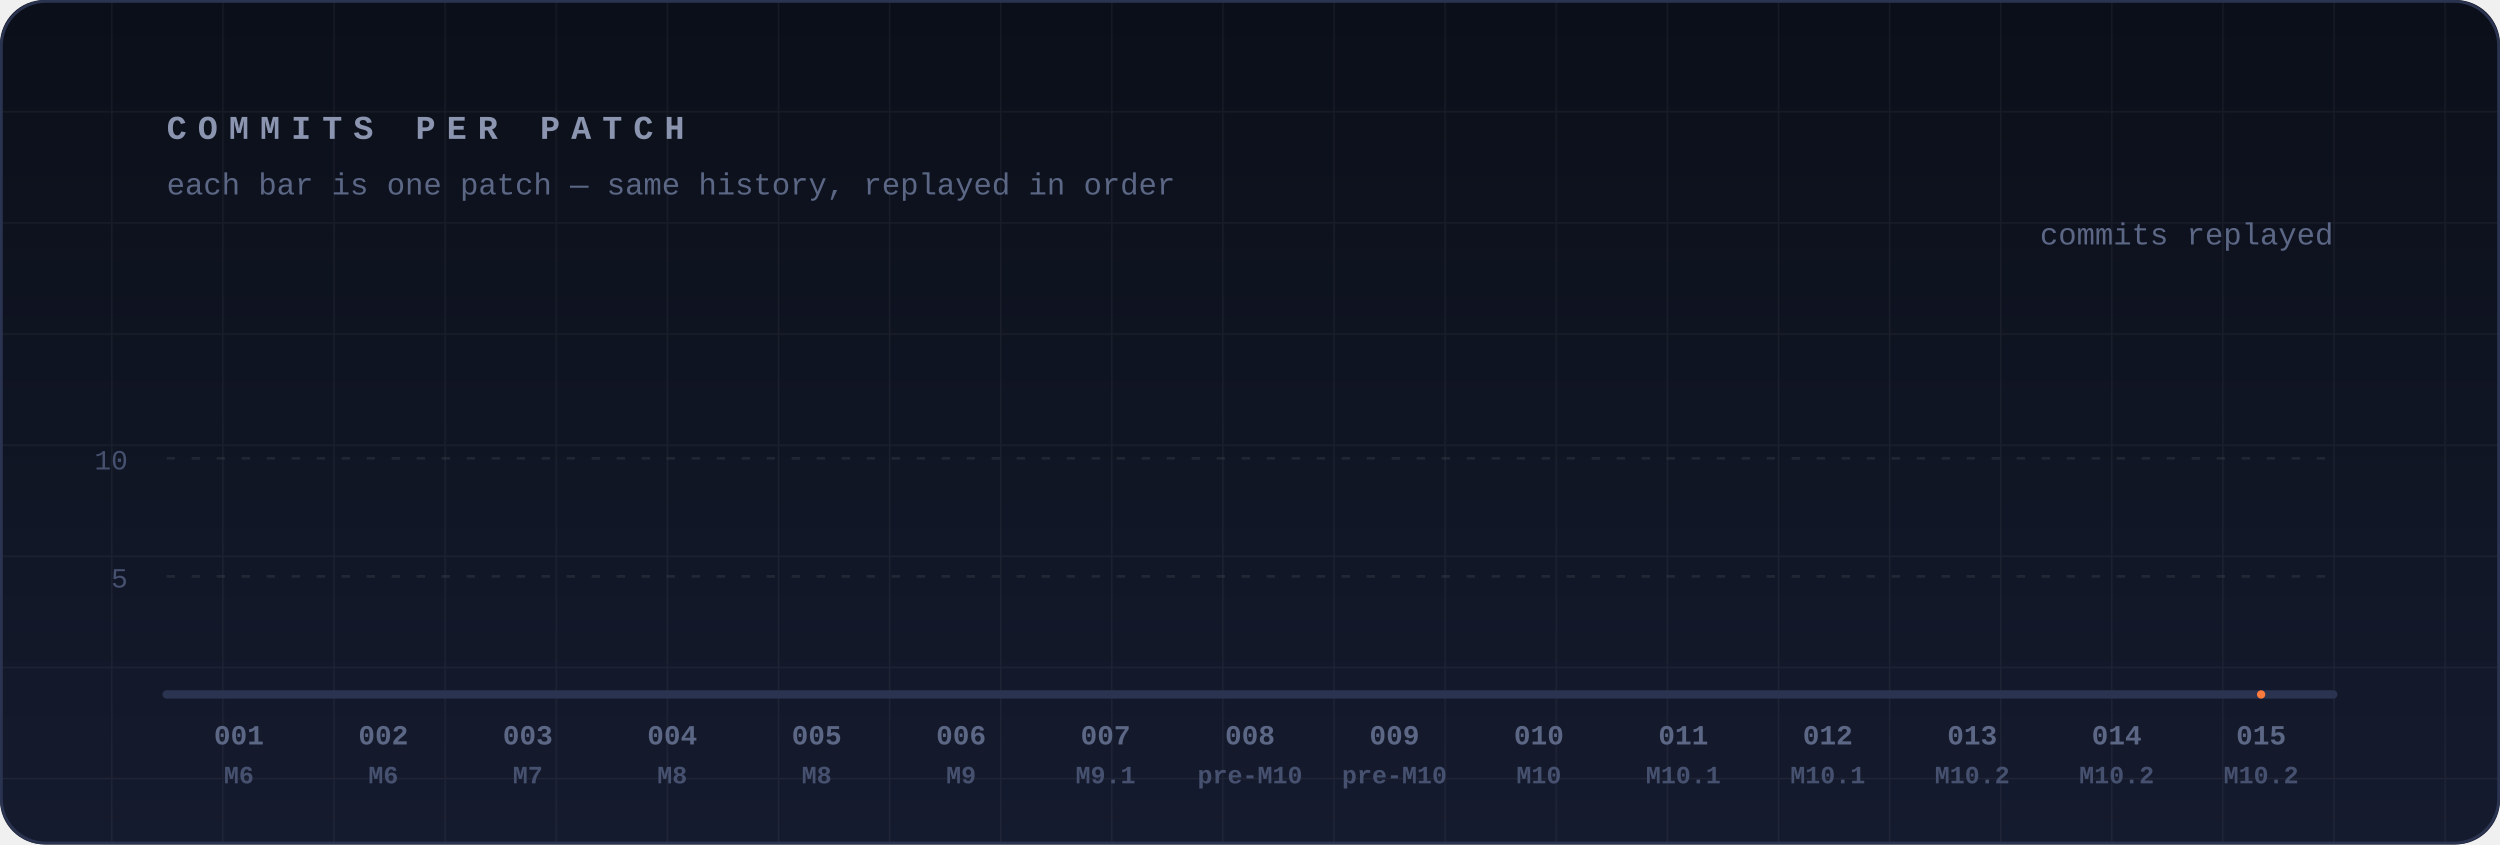
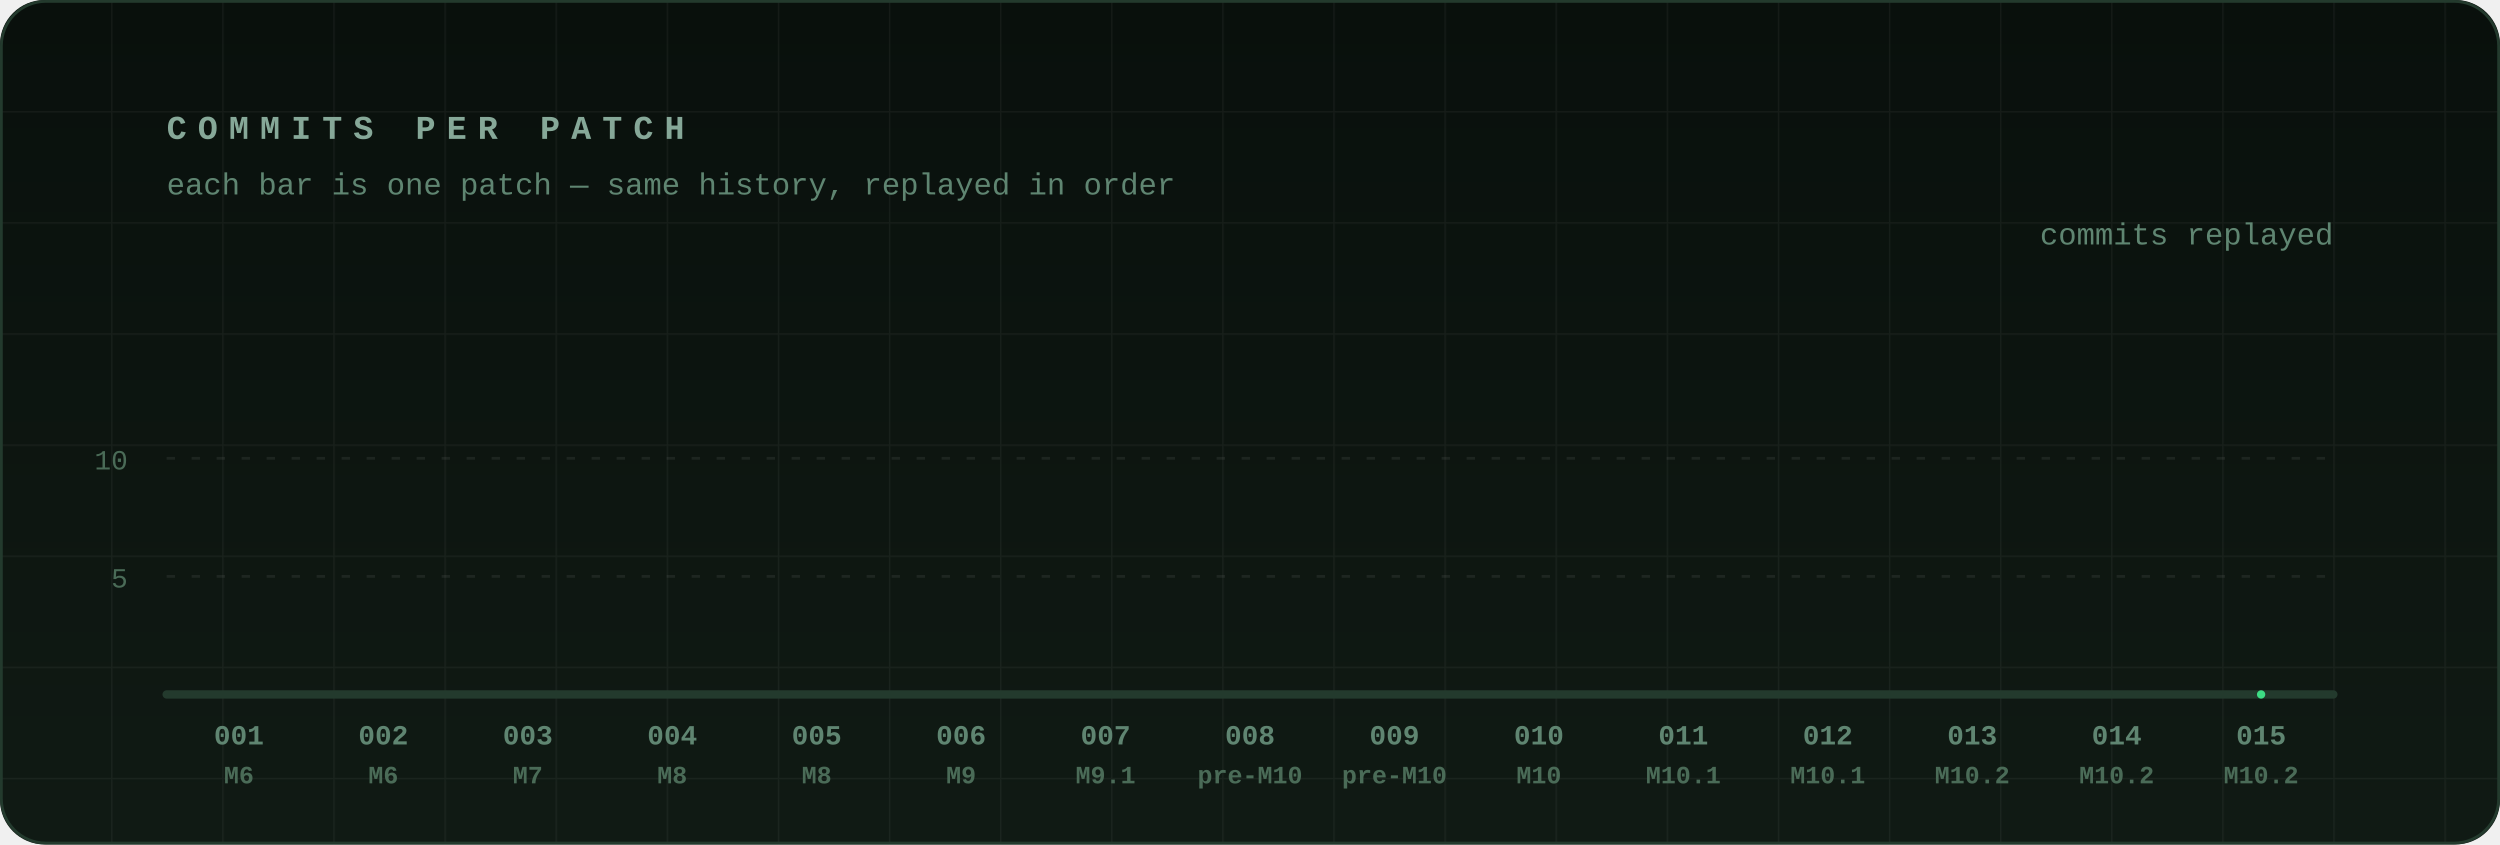
<svg xmlns="http://www.w3.org/2000/svg" viewBox="0 0 900 304" width="900" height="304" role="img">
-   <style>.lab{font:700 12px ui-monospace,SFMono-Regular,Menlo,Consolas,'Liberation Mono','DejaVu Sans Mono',monospace;text-anchor:middle;fill:#ffd9b0;opacity:0}.pid{font:600 10px ui-monospace,SFMono-Regular,Menlo,Consolas,'Liberation Mono','DejaVu Sans Mono',monospace;text-anchor:middle;fill:#5b6785}.mil{font:600 9px ui-monospace,SFMono-Regular,Menlo,Consolas,'Liberation Mono','DejaVu Sans Mono',monospace;text-anchor:middle;fill:#46506f}.bar{transform-box:fill-box;transform-origin:center bottom;transform:scaleY(0)}.tot{opacity:0;font:900 40px Impact,'Arial Black','Helvetica Neue',Arial,sans-serif;text-anchor:end}.grid{animation:drift 7s linear infinite}@keyframes drift{to{transform:translate(40px,40px)}}@keyframes fade{0%{opacity:1}86.667%{opacity:1}91.667%{opacity:0}100%{opacity:0}}.fade{animation:fade 12s linear infinite}@keyframes g0{0%{transform:scaleY(0)}5%{transform:scaleY(0);animation-timing-function:cubic-bezier(.2,.8,.2,1)}9.583%{transform:scaleY(1)}100%{transform:scaleY(1)}}.g0{animation:g0 12s linear infinite}@keyframes v0{0%{opacity:0}9.581%{opacity:0}9.583%{opacity:1}100%{opacity:1}}.v0{animation:v0 12s linear infinite}@keyframes g1{0%{transform:scaleY(0)}7.5%{transform:scaleY(0);animation-timing-function:cubic-bezier(.2,.8,.2,1)}12.083%{transform:scaleY(1)}100%{transform:scaleY(1)}}.g1{animation:g1 12s linear infinite}@keyframes v1{0%{opacity:0}12.081%{opacity:0}12.083%{opacity:1}100%{opacity:1}}.v1{animation:v1 12s linear infinite}@keyframes g2{0%{transform:scaleY(0)}10%{transform:scaleY(0);animation-timing-function:cubic-bezier(.2,.8,.2,1)}14.583%{transform:scaleY(1)}100%{transform:scaleY(1)}}.g2{animation:g2 12s linear infinite}@keyframes v2{0%{opacity:0}14.581%{opacity:0}14.583%{opacity:1}100%{opacity:1}}.v2{animation:v2 12s linear infinite}@keyframes g3{0%{transform:scaleY(0)}12.5%{transform:scaleY(0);animation-timing-function:cubic-bezier(.2,.8,.2,1)}17.083%{transform:scaleY(1)}100%{transform:scaleY(1)}}.g3{animation:g3 12s linear infinite}@keyframes v3{0%{opacity:0}17.081%{opacity:0}17.083%{opacity:1}100%{opacity:1}}.v3{animation:v3 12s linear infinite}@keyframes g4{0%{transform:scaleY(0)}15%{transform:scaleY(0);animation-timing-function:cubic-bezier(.2,.8,.2,1)}19.583%{transform:scaleY(1)}100%{transform:scaleY(1)}}.g4{animation:g4 12s linear infinite}@keyframes v4{0%{opacity:0}19.581%{opacity:0}19.583%{opacity:1}100%{opacity:1}}.v4{animation:v4 12s linear infinite}@keyframes g5{0%{transform:scaleY(0)}17.5%{transform:scaleY(0);animation-timing-function:cubic-bezier(.2,.8,.2,1)}22.083%{transform:scaleY(1)}100%{transform:scaleY(1)}}.g5{animation:g5 12s linear infinite}@keyframes v5{0%{opacity:0}22.081%{opacity:0}22.083%{opacity:1}100%{opacity:1}}.v5{animation:v5 12s linear infinite}@keyframes g6{0%{transform:scaleY(0)}20%{transform:scaleY(0);animation-timing-function:cubic-bezier(.2,.8,.2,1)}24.583%{transform:scaleY(1)}100%{transform:scaleY(1)}}.g6{animation:g6 12s linear infinite}@keyframes v6{0%{opacity:0}24.581%{opacity:0}24.583%{opacity:1}100%{opacity:1}}.v6{animation:v6 12s linear infinite}@keyframes g7{0%{transform:scaleY(0)}22.5%{transform:scaleY(0);animation-timing-function:cubic-bezier(.2,.8,.2,1)}27.083%{transform:scaleY(1)}100%{transform:scaleY(1)}}.g7{animation:g7 12s linear infinite}@keyframes v7{0%{opacity:0}27.081%{opacity:0}27.083%{opacity:1}100%{opacity:1}}.v7{animation:v7 12s linear infinite}@keyframes g8{0%{transform:scaleY(0)}25%{transform:scaleY(0);animation-timing-function:cubic-bezier(.2,.8,.2,1)}29.583%{transform:scaleY(1)}100%{transform:scaleY(1)}}.g8{animation:g8 12s linear infinite}@keyframes v8{0%{opacity:0}29.581%{opacity:0}29.583%{opacity:1}100%{opacity:1}}.v8{animation:v8 12s linear infinite}@keyframes g9{0%{transform:scaleY(0)}27.5%{transform:scaleY(0);animation-timing-function:cubic-bezier(.2,.8,.2,1)}32.083%{transform:scaleY(1)}100%{transform:scaleY(1)}}.g9{animation:g9 12s linear infinite}@keyframes v9{0%{opacity:0}32.081%{opacity:0}32.083%{opacity:1}100%{opacity:1}}.v9{animation:v9 12s linear infinite}@keyframes g10{0%{transform:scaleY(0)}30%{transform:scaleY(0);animation-timing-function:cubic-bezier(.2,.8,.2,1)}34.583%{transform:scaleY(1)}100%{transform:scaleY(1)}}.g10{animation:g10 12s linear infinite}@keyframes v10{0%{opacity:0}34.581%{opacity:0}34.583%{opacity:1}100%{opacity:1}}.v10{animation:v10 12s linear infinite}@keyframes g11{0%{transform:scaleY(0)}32.5%{transform:scaleY(0);animation-timing-function:cubic-bezier(.2,.8,.2,1)}37.083%{transform:scaleY(1)}100%{transform:scaleY(1)}}.g11{animation:g11 12s linear infinite}@keyframes v11{0%{opacity:0}37.081%{opacity:0}37.083%{opacity:1}100%{opacity:1}}.v11{animation:v11 12s linear infinite}@keyframes g12{0%{transform:scaleY(0)}35%{transform:scaleY(0);animation-timing-function:cubic-bezier(.2,.8,.2,1)}39.583%{transform:scaleY(1)}100%{transform:scaleY(1)}}.g12{animation:g12 12s linear infinite}@keyframes v12{0%{opacity:0}39.581%{opacity:0}39.583%{opacity:1}100%{opacity:1}}.v12{animation:v12 12s linear infinite}@keyframes g13{0%{transform:scaleY(0)}37.5%{transform:scaleY(0);animation-timing-function:cubic-bezier(.2,.8,.2,1)}42.083%{transform:scaleY(1)}100%{transform:scaleY(1)}}.g13{animation:g13 12s linear infinite}@keyframes v13{0%{opacity:0}42.081%{opacity:0}42.083%{opacity:1}100%{opacity:1}}.v13{animation:v13 12s linear infinite}@keyframes g14{0%{transform:scaleY(0)}40%{transform:scaleY(0);animation-timing-function:cubic-bezier(.2,.8,.2,1)}44.583%{transform:scaleY(1)}100%{transform:scaleY(1)}}.g14{animation:g14 12s linear infinite}@keyframes v14{0%{opacity:0}44.581%{opacity:0}44.583%{opacity:1}100%{opacity:1}}.v14{animation:v14 12s linear infinite}@keyframes t0{0%{opacity:1}9.581%{opacity:1}9.583%{opacity:0}100%{opacity:0}}.t0{animation:t0 12s linear infinite}@keyframes t1{0%{opacity:0}9.581%{opacity:0}9.583%{opacity:1}12.081%{opacity:1}12.083%{opacity:0}100%{opacity:0}}.t1{animation:t1 12s linear infinite}@keyframes t2{0%{opacity:0}12.081%{opacity:0}12.083%{opacity:1}14.581%{opacity:1}14.583%{opacity:0}100%{opacity:0}}.t2{animation:t2 12s linear infinite}@keyframes t3{0%{opacity:0}14.581%{opacity:0}14.583%{opacity:1}17.081%{opacity:1}17.083%{opacity:0}100%{opacity:0}}.t3{animation:t3 12s linear infinite}@keyframes t4{0%{opacity:0}17.081%{opacity:0}17.083%{opacity:1}19.581%{opacity:1}19.583%{opacity:0}100%{opacity:0}}.t4{animation:t4 12s linear infinite}@keyframes t5{0%{opacity:0}19.581%{opacity:0}19.583%{opacity:1}22.081%{opacity:1}22.083%{opacity:0}100%{opacity:0}}.t5{animation:t5 12s linear infinite}@keyframes t6{0%{opacity:0}22.081%{opacity:0}22.083%{opacity:1}24.581%{opacity:1}24.583%{opacity:0}100%{opacity:0}}.t6{animation:t6 12s linear infinite}@keyframes t7{0%{opacity:0}24.581%{opacity:0}24.583%{opacity:1}27.081%{opacity:1}27.083%{opacity:0}100%{opacity:0}}.t7{animation:t7 12s linear infinite}@keyframes t8{0%{opacity:0}27.081%{opacity:0}27.083%{opacity:1}29.581%{opacity:1}29.583%{opacity:0}100%{opacity:0}}.t8{animation:t8 12s linear infinite}@keyframes t9{0%{opacity:0}29.581%{opacity:0}29.583%{opacity:1}32.081%{opacity:1}32.083%{opacity:0}100%{opacity:0}}.t9{animation:t9 12s linear infinite}@keyframes t10{0%{opacity:0}32.081%{opacity:0}32.083%{opacity:1}34.581%{opacity:1}34.583%{opacity:0}100%{opacity:0}}.t10{animation:t10 12s linear infinite}@keyframes t11{0%{opacity:0}34.581%{opacity:0}34.583%{opacity:1}37.081%{opacity:1}37.083%{opacity:0}100%{opacity:0}}.t11{animation:t11 12s linear infinite}@keyframes t12{0%{opacity:0}37.081%{opacity:0}37.083%{opacity:1}39.581%{opacity:1}39.583%{opacity:0}100%{opacity:0}}.t12{animation:t12 12s linear infinite}@keyframes t13{0%{opacity:0}39.581%{opacity:0}39.583%{opacity:1}42.081%{opacity:1}42.083%{opacity:0}100%{opacity:0}}.t13{animation:t13 12s linear infinite}@keyframes t14{0%{opacity:0}42.081%{opacity:0}42.083%{opacity:1}44.581%{opacity:1}44.583%{opacity:0}100%{opacity:0}}.t14{animation:t14 12s linear infinite}@keyframes t15{0%{opacity:0}44.581%{opacity:0}44.583%{opacity:1}100%{opacity:1}}.t15{animation:t15 12s linear infinite}@keyframes prog{0%{stroke-dashoffset:728}5%{stroke-dashoffset:728}40%{stroke-dashoffset:0}100%{stroke-dashoffset:0}}.prog{stroke-dasharray:728 728;stroke-dashoffset:728;animation:prog 12s linear infinite}@keyframes pk{0%{transform:translateX(0);opacity:0}4.998%{transform:translateX(0);opacity:0}5%{transform:translateX(0);opacity:1}40%{transform:translateX(728px);opacity:1}43.333%{transform:translateX(728px);opacity:0}100%{transform:translateX(728px);opacity:0}}.pk{opacity:0;animation:pk 12s linear infinite}@media (prefers-reduced-motion:reduce){*{animation:none!important}.bar{transform:none}.lab{opacity:1}.tot{opacity:0}.totL{opacity:1}.pk{display:none}.prog{stroke-dashoffset:0}.fade{opacity:1}}</style>
+   <style>.lab{font:700 12px ui-monospace,SFMono-Regular,Menlo,Consolas,'Liberation Mono','DejaVu Sans Mono',monospace;text-anchor:middle;fill:#bbf7d0;opacity:0}.pid{font:600 10px ui-monospace,SFMono-Regular,Menlo,Consolas,'Liberation Mono','DejaVu Sans Mono',monospace;text-anchor:middle;fill:#5f8571}.mil{font:600 9px ui-monospace,SFMono-Regular,Menlo,Consolas,'Liberation Mono','DejaVu Sans Mono',monospace;text-anchor:middle;fill:#4a6b57}.bar{transform-box:fill-box;transform-origin:center bottom;transform:scaleY(0)}.tot{opacity:0;font:900 40px Impact,'Arial Black','Helvetica Neue',Arial,sans-serif;text-anchor:end}.grid{animation:drift 7s linear infinite}@keyframes drift{to{transform:translate(40px,40px)}}@keyframes fade{0%{opacity:1}86.667%{opacity:1}91.667%{opacity:0}100%{opacity:0}}.fade{animation:fade 12s linear infinite}@keyframes g0{0%{transform:scaleY(0)}5%{transform:scaleY(0);animation-timing-function:cubic-bezier(.2,.8,.2,1)}9.583%{transform:scaleY(1)}100%{transform:scaleY(1)}}.g0{animation:g0 12s linear infinite}@keyframes v0{0%{opacity:0}9.581%{opacity:0}9.583%{opacity:1}100%{opacity:1}}.v0{animation:v0 12s linear infinite}@keyframes g1{0%{transform:scaleY(0)}7.5%{transform:scaleY(0);animation-timing-function:cubic-bezier(.2,.8,.2,1)}12.083%{transform:scaleY(1)}100%{transform:scaleY(1)}}.g1{animation:g1 12s linear infinite}@keyframes v1{0%{opacity:0}12.081%{opacity:0}12.083%{opacity:1}100%{opacity:1}}.v1{animation:v1 12s linear infinite}@keyframes g2{0%{transform:scaleY(0)}10%{transform:scaleY(0);animation-timing-function:cubic-bezier(.2,.8,.2,1)}14.583%{transform:scaleY(1)}100%{transform:scaleY(1)}}.g2{animation:g2 12s linear infinite}@keyframes v2{0%{opacity:0}14.581%{opacity:0}14.583%{opacity:1}100%{opacity:1}}.v2{animation:v2 12s linear infinite}@keyframes g3{0%{transform:scaleY(0)}12.5%{transform:scaleY(0);animation-timing-function:cubic-bezier(.2,.8,.2,1)}17.083%{transform:scaleY(1)}100%{transform:scaleY(1)}}.g3{animation:g3 12s linear infinite}@keyframes v3{0%{opacity:0}17.081%{opacity:0}17.083%{opacity:1}100%{opacity:1}}.v3{animation:v3 12s linear infinite}@keyframes g4{0%{transform:scaleY(0)}15%{transform:scaleY(0);animation-timing-function:cubic-bezier(.2,.8,.2,1)}19.583%{transform:scaleY(1)}100%{transform:scaleY(1)}}.g4{animation:g4 12s linear infinite}@keyframes v4{0%{opacity:0}19.581%{opacity:0}19.583%{opacity:1}100%{opacity:1}}.v4{animation:v4 12s linear infinite}@keyframes g5{0%{transform:scaleY(0)}17.5%{transform:scaleY(0);animation-timing-function:cubic-bezier(.2,.8,.2,1)}22.083%{transform:scaleY(1)}100%{transform:scaleY(1)}}.g5{animation:g5 12s linear infinite}@keyframes v5{0%{opacity:0}22.081%{opacity:0}22.083%{opacity:1}100%{opacity:1}}.v5{animation:v5 12s linear infinite}@keyframes g6{0%{transform:scaleY(0)}20%{transform:scaleY(0);animation-timing-function:cubic-bezier(.2,.8,.2,1)}24.583%{transform:scaleY(1)}100%{transform:scaleY(1)}}.g6{animation:g6 12s linear infinite}@keyframes v6{0%{opacity:0}24.581%{opacity:0}24.583%{opacity:1}100%{opacity:1}}.v6{animation:v6 12s linear infinite}@keyframes g7{0%{transform:scaleY(0)}22.5%{transform:scaleY(0);animation-timing-function:cubic-bezier(.2,.8,.2,1)}27.083%{transform:scaleY(1)}100%{transform:scaleY(1)}}.g7{animation:g7 12s linear infinite}@keyframes v7{0%{opacity:0}27.081%{opacity:0}27.083%{opacity:1}100%{opacity:1}}.v7{animation:v7 12s linear infinite}@keyframes g8{0%{transform:scaleY(0)}25%{transform:scaleY(0);animation-timing-function:cubic-bezier(.2,.8,.2,1)}29.583%{transform:scaleY(1)}100%{transform:scaleY(1)}}.g8{animation:g8 12s linear infinite}@keyframes v8{0%{opacity:0}29.581%{opacity:0}29.583%{opacity:1}100%{opacity:1}}.v8{animation:v8 12s linear infinite}@keyframes g9{0%{transform:scaleY(0)}27.5%{transform:scaleY(0);animation-timing-function:cubic-bezier(.2,.8,.2,1)}32.083%{transform:scaleY(1)}100%{transform:scaleY(1)}}.g9{animation:g9 12s linear infinite}@keyframes v9{0%{opacity:0}32.081%{opacity:0}32.083%{opacity:1}100%{opacity:1}}.v9{animation:v9 12s linear infinite}@keyframes g10{0%{transform:scaleY(0)}30%{transform:scaleY(0);animation-timing-function:cubic-bezier(.2,.8,.2,1)}34.583%{transform:scaleY(1)}100%{transform:scaleY(1)}}.g10{animation:g10 12s linear infinite}@keyframes v10{0%{opacity:0}34.581%{opacity:0}34.583%{opacity:1}100%{opacity:1}}.v10{animation:v10 12s linear infinite}@keyframes g11{0%{transform:scaleY(0)}32.5%{transform:scaleY(0);animation-timing-function:cubic-bezier(.2,.8,.2,1)}37.083%{transform:scaleY(1)}100%{transform:scaleY(1)}}.g11{animation:g11 12s linear infinite}@keyframes v11{0%{opacity:0}37.081%{opacity:0}37.083%{opacity:1}100%{opacity:1}}.v11{animation:v11 12s linear infinite}@keyframes g12{0%{transform:scaleY(0)}35%{transform:scaleY(0);animation-timing-function:cubic-bezier(.2,.8,.2,1)}39.583%{transform:scaleY(1)}100%{transform:scaleY(1)}}.g12{animation:g12 12s linear infinite}@keyframes v12{0%{opacity:0}39.581%{opacity:0}39.583%{opacity:1}100%{opacity:1}}.v12{animation:v12 12s linear infinite}@keyframes g13{0%{transform:scaleY(0)}37.5%{transform:scaleY(0);animation-timing-function:cubic-bezier(.2,.8,.2,1)}42.083%{transform:scaleY(1)}100%{transform:scaleY(1)}}.g13{animation:g13 12s linear infinite}@keyframes v13{0%{opacity:0}42.081%{opacity:0}42.083%{opacity:1}100%{opacity:1}}.v13{animation:v13 12s linear infinite}@keyframes g14{0%{transform:scaleY(0)}40%{transform:scaleY(0);animation-timing-function:cubic-bezier(.2,.8,.2,1)}44.583%{transform:scaleY(1)}100%{transform:scaleY(1)}}.g14{animation:g14 12s linear infinite}@keyframes v14{0%{opacity:0}44.581%{opacity:0}44.583%{opacity:1}100%{opacity:1}}.v14{animation:v14 12s linear infinite}@keyframes t0{0%{opacity:1}9.581%{opacity:1}9.583%{opacity:0}100%{opacity:0}}.t0{animation:t0 12s linear infinite}@keyframes t1{0%{opacity:0}9.581%{opacity:0}9.583%{opacity:1}12.081%{opacity:1}12.083%{opacity:0}100%{opacity:0}}.t1{animation:t1 12s linear infinite}@keyframes t2{0%{opacity:0}12.081%{opacity:0}12.083%{opacity:1}14.581%{opacity:1}14.583%{opacity:0}100%{opacity:0}}.t2{animation:t2 12s linear infinite}@keyframes t3{0%{opacity:0}14.581%{opacity:0}14.583%{opacity:1}17.081%{opacity:1}17.083%{opacity:0}100%{opacity:0}}.t3{animation:t3 12s linear infinite}@keyframes t4{0%{opacity:0}17.081%{opacity:0}17.083%{opacity:1}19.581%{opacity:1}19.583%{opacity:0}100%{opacity:0}}.t4{animation:t4 12s linear infinite}@keyframes t5{0%{opacity:0}19.581%{opacity:0}19.583%{opacity:1}22.081%{opacity:1}22.083%{opacity:0}100%{opacity:0}}.t5{animation:t5 12s linear infinite}@keyframes t6{0%{opacity:0}22.081%{opacity:0}22.083%{opacity:1}24.581%{opacity:1}24.583%{opacity:0}100%{opacity:0}}.t6{animation:t6 12s linear infinite}@keyframes t7{0%{opacity:0}24.581%{opacity:0}24.583%{opacity:1}27.081%{opacity:1}27.083%{opacity:0}100%{opacity:0}}.t7{animation:t7 12s linear infinite}@keyframes t8{0%{opacity:0}27.081%{opacity:0}27.083%{opacity:1}29.581%{opacity:1}29.583%{opacity:0}100%{opacity:0}}.t8{animation:t8 12s linear infinite}@keyframes t9{0%{opacity:0}29.581%{opacity:0}29.583%{opacity:1}32.081%{opacity:1}32.083%{opacity:0}100%{opacity:0}}.t9{animation:t9 12s linear infinite}@keyframes t10{0%{opacity:0}32.081%{opacity:0}32.083%{opacity:1}34.581%{opacity:1}34.583%{opacity:0}100%{opacity:0}}.t10{animation:t10 12s linear infinite}@keyframes t11{0%{opacity:0}34.581%{opacity:0}34.583%{opacity:1}37.081%{opacity:1}37.083%{opacity:0}100%{opacity:0}}.t11{animation:t11 12s linear infinite}@keyframes t12{0%{opacity:0}37.081%{opacity:0}37.083%{opacity:1}39.581%{opacity:1}39.583%{opacity:0}100%{opacity:0}}.t12{animation:t12 12s linear infinite}@keyframes t13{0%{opacity:0}39.581%{opacity:0}39.583%{opacity:1}42.081%{opacity:1}42.083%{opacity:0}100%{opacity:0}}.t13{animation:t13 12s linear infinite}@keyframes t14{0%{opacity:0}42.081%{opacity:0}42.083%{opacity:1}44.581%{opacity:1}44.583%{opacity:0}100%{opacity:0}}.t14{animation:t14 12s linear infinite}@keyframes t15{0%{opacity:0}44.581%{opacity:0}44.583%{opacity:1}100%{opacity:1}}.t15{animation:t15 12s linear infinite}@keyframes prog{0%{stroke-dashoffset:728}5%{stroke-dashoffset:728}40%{stroke-dashoffset:0}100%{stroke-dashoffset:0}}.prog{stroke-dasharray:728 728;stroke-dashoffset:728;animation:prog 12s linear infinite}@keyframes pk{0%{transform:translateX(0);opacity:0}4.998%{transform:translateX(0);opacity:0}5%{transform:translateX(0);opacity:1}40%{transform:translateX(728px);opacity:1}43.333%{transform:translateX(728px);opacity:0}100%{transform:translateX(728px);opacity:0}}.pk{opacity:0;animation:pk 12s linear infinite}@media (prefers-reduced-motion:reduce){*{animation:none!important}.bar{transform:none}.lab{opacity:1}.tot{opacity:0}.totL{opacity:1}.pk{display:none}.prog{stroke-dashoffset:0}.fade{opacity:1}}</style>
  <defs>
    <linearGradient id="bg" x1="0" y1="0" x2="0" y2="1">
-       <stop offset="0" stop-color="#0b0f19" />
-       <stop offset="1" stop-color="#151b2e" />
+       <stop offset="0" stop-color="#09100c" />
+       <stop offset="1" stop-color="#101a14" />
    </linearGradient>
    <linearGradient id="fire" x1="0" y1="0" x2="1" y2="0">
-       <stop offset="0" stop-color="#ffb347" />
-       <stop offset=".5" stop-color="#ff5a36" />
-       <stop offset="1" stop-color="#ff2e63" />
+       <stop offset="0" stop-color="#d9f99d" />
+       <stop offset=".5" stop-color="#34d399" />
+       <stop offset="1" stop-color="#22d3ee" />
    </linearGradient>
    <pattern id="gp" width="40" height="40" patternUnits="userSpaceOnUse">
      <path d="M40 0H0V40" fill="none" stroke="#ffffff" stroke-opacity=".05" />
    </pattern>
    <clipPath id="clip">
      <rect width="900" height="304" rx="16" />
    </clipPath>
    <filter id="blur" x="-50%" y="-20%" width="200%" height="140%">
      <feGaussianBlur stdDeviation="7" />
    </filter>
    <filter id="blur2" x="-300%" y="-300%" width="700%" height="700%">
      <feGaussianBlur stdDeviation="4" />
    </filter>
  </defs>
  <g clip-path="url(#clip)">
    <rect width="900" height="304" fill="url(#bg)" />
    <g class="grid">
      <rect x="-40" y="-40" width="980" height="384" fill="url(#gp)" />
    </g>
  </g>
-   <rect x=".5" y=".5" width="899" height="303" rx="16" fill="none" stroke="#2a3350" />
-   <text x="60" y="50" font-family="ui-monospace,SFMono-Regular,Menlo,Consolas,'Liberation Mono','DejaVu Sans Mono',monospace" font-size="12" font-weight="700" letter-spacing="4" fill="#8b95b0">COMMITS PER PATCH</text>
-   <text x="60" y="70" font-family="ui-monospace,SFMono-Regular,Menlo,Consolas,'Liberation Mono','DejaVu Sans Mono',monospace" font-size="11" fill="#5b6785">each bar is one patch — same history, replayed in order</text>
-   <text x="840" y="88" text-anchor="end" font-family="ui-monospace,SFMono-Regular,Menlo,Consolas,'Liberation Mono','DejaVu Sans Mono',monospace" font-size="11" fill="#5b6785">commits replayed</text>
+   <rect x=".5" y=".5" width="899" height="303" rx="16" fill="none" stroke="#233a2d" />
+   <text x="60" y="50" font-family="ui-monospace,SFMono-Regular,Menlo,Consolas,'Liberation Mono','DejaVu Sans Mono',monospace" font-size="12" font-weight="700" letter-spacing="4" fill="#86a898">COMMITS PER PATCH</text>
+   <text x="60" y="70" font-family="ui-monospace,SFMono-Regular,Menlo,Consolas,'Liberation Mono','DejaVu Sans Mono',monospace" font-size="11" fill="#5f8571">each bar is one patch — same history, replayed in order</text>
+   <text x="840" y="88" text-anchor="end" font-family="ui-monospace,SFMono-Regular,Menlo,Consolas,'Liberation Mono','DejaVu Sans Mono',monospace" font-size="11" fill="#5f8571">commits replayed</text>
  <line x1="60" y1="207.5" x2="840" y2="207.5" stroke="#ffffff" stroke-opacity=".07" stroke-dasharray="3 6" />
-   <text x="46" y="211.5" text-anchor="end" font-family="ui-monospace,SFMono-Regular,Menlo,Consolas,'Liberation Mono','DejaVu Sans Mono',monospace" font-size="10" fill="#46506f">5</text>
+   <text x="46" y="211.5" text-anchor="end" font-family="ui-monospace,SFMono-Regular,Menlo,Consolas,'Liberation Mono','DejaVu Sans Mono',monospace" font-size="10" fill="#4a6b57">5</text>
  <line x1="60" y1="165" x2="840" y2="165" stroke="#ffffff" stroke-opacity=".07" stroke-dasharray="3 6" />
-   <text x="46" y="169" text-anchor="end" font-family="ui-monospace,SFMono-Regular,Menlo,Consolas,'Liberation Mono','DejaVu Sans Mono',monospace" font-size="10" fill="#46506f">10</text>
-   <line x1="60" y1="250" x2="840" y2="250" stroke="#2a3350" stroke-width="3" stroke-linecap="round" />
+   <text x="46" y="169" text-anchor="end" font-family="ui-monospace,SFMono-Regular,Menlo,Consolas,'Liberation Mono','DejaVu Sans Mono',monospace" font-size="10" fill="#4a6b57">10</text>
+   <line x1="60" y1="250" x2="840" y2="250" stroke="#233a2d" stroke-width="3" stroke-linecap="round" />
  <g class="fade">
    <g filter="url(#blur)" opacity=".35">
-       <rect class="bar g0" x="68" y="148" width="36" height="102" rx="4" fill="#ffb347" />
-       <rect class="bar g1" x="120" y="241.5" width="36" height="8.5" rx="4" fill="#ffa645" />
-       <rect class="bar g2" x="172" y="190.5" width="36" height="59.5" rx="4" fill="#ff9a42" />
-       <rect class="bar g3" x="224" y="199" width="36" height="51" rx="4" fill="#ff8d40" />
-       <rect class="bar g4" x="276" y="241.5" width="36" height="8.5" rx="4" fill="#ff803d" />
-       <rect class="bar g5" x="328" y="199" width="36" height="51" rx="4" fill="#ff733b" />
-       <rect class="bar g6" x="380" y="216" width="36" height="34" rx="4" fill="#ff6738" />
-       <rect class="bar g7" x="432" y="190.5" width="36" height="59.5" rx="4" fill="#ff5a36" />
-       <rect class="bar g8" x="484" y="182" width="36" height="68" rx="4" fill="#ff543c" />
-       <rect class="bar g9" x="536" y="165" width="36" height="85" rx="4" fill="#ff4d43" />
-       <rect class="bar g10" x="588" y="241.5" width="36" height="8.5" rx="4" fill="#ff4749" />
-       <rect class="bar g11" x="640" y="207.5" width="36" height="42.5" rx="4" fill="#ff4150" />
-       <rect class="bar g12" x="692" y="139.5" width="36" height="110.5" rx="4" fill="#ff3b56" />
-       <rect class="bar g13" x="744" y="131" width="36" height="119" rx="4" fill="#ff345d" />
-       <rect class="bar g14" x="796" y="114" width="36" height="136" rx="4" fill="#ff2e63" />
+       <rect class="bar g0" x="68" y="148" width="36" height="102" rx="4" fill="#d9f99d" />
+       <rect class="bar g1" x="120" y="241.5" width="36" height="8.5" rx="4" fill="#c1f49c" />
+       <rect class="bar g2" x="172" y="190.5" width="36" height="59.5" rx="4" fill="#aaee9c" />
+       <rect class="bar g3" x="224" y="199" width="36" height="51" rx="4" fill="#92e99b" />
+       <rect class="bar g4" x="276" y="241.5" width="36" height="8.5" rx="4" fill="#7be39b" />
+       <rect class="bar g5" x="328" y="199" width="36" height="51" rx="4" fill="#63de9a" />
+       <rect class="bar g6" x="380" y="216" width="36" height="34" rx="4" fill="#4cd89a" />
+       <rect class="bar g7" x="432" y="190.5" width="36" height="59.5" rx="4" fill="#34d399" />
+       <rect class="bar g8" x="484" y="182" width="36" height="68" rx="4" fill="#31d3a5" />
+       <rect class="bar g9" x="536" y="165" width="36" height="85" rx="4" fill="#2fd3b1" />
+       <rect class="bar g10" x="588" y="241.5" width="36" height="8.5" rx="4" fill="#2cd3bd" />
+       <rect class="bar g11" x="640" y="207.5" width="36" height="42.5" rx="4" fill="#2ad3ca" />
+       <rect class="bar g12" x="692" y="139.5" width="36" height="110.5" rx="4" fill="#27d3d6" />
+       <rect class="bar g13" x="744" y="131" width="36" height="119" rx="4" fill="#25d3e2" />
+       <rect class="bar g14" x="796" y="114" width="36" height="136" rx="4" fill="#22d3ee" />
    </g>
-     <rect class="bar g0" x="68" y="148" width="36" height="102" rx="4" fill="#ffb347" />
-     <rect class="bar g1" x="120" y="241.5" width="36" height="8.5" rx="4" fill="#ffa645" />
-     <rect class="bar g2" x="172" y="190.5" width="36" height="59.5" rx="4" fill="#ff9a42" />
-     <rect class="bar g3" x="224" y="199" width="36" height="51" rx="4" fill="#ff8d40" />
-     <rect class="bar g4" x="276" y="241.5" width="36" height="8.5" rx="4" fill="#ff803d" />
-     <rect class="bar g5" x="328" y="199" width="36" height="51" rx="4" fill="#ff733b" />
-     <rect class="bar g6" x="380" y="216" width="36" height="34" rx="4" fill="#ff6738" />
-     <rect class="bar g7" x="432" y="190.5" width="36" height="59.5" rx="4" fill="#ff5a36" />
-     <rect class="bar g8" x="484" y="182" width="36" height="68" rx="4" fill="#ff543c" />
-     <rect class="bar g9" x="536" y="165" width="36" height="85" rx="4" fill="#ff4d43" />
-     <rect class="bar g10" x="588" y="241.5" width="36" height="8.5" rx="4" fill="#ff4749" />
-     <rect class="bar g11" x="640" y="207.5" width="36" height="42.5" rx="4" fill="#ff4150" />
-     <rect class="bar g12" x="692" y="139.5" width="36" height="110.5" rx="4" fill="#ff3b56" />
-     <rect class="bar g13" x="744" y="131" width="36" height="119" rx="4" fill="#ff345d" />
-     <rect class="bar g14" x="796" y="114" width="36" height="136" rx="4" fill="#ff2e63" />
-     <line class="prog" x1="86" y1="250" x2="814" y2="250" stroke="#ff7a3d" stroke-width="3" stroke-linecap="round" />
+     <rect class="bar g0" x="68" y="148" width="36" height="102" rx="4" fill="#d9f99d" />
+     <rect class="bar g1" x="120" y="241.5" width="36" height="8.5" rx="4" fill="#c1f49c" />
+     <rect class="bar g2" x="172" y="190.5" width="36" height="59.5" rx="4" fill="#aaee9c" />
+     <rect class="bar g3" x="224" y="199" width="36" height="51" rx="4" fill="#92e99b" />
+     <rect class="bar g4" x="276" y="241.5" width="36" height="8.5" rx="4" fill="#7be39b" />
+     <rect class="bar g5" x="328" y="199" width="36" height="51" rx="4" fill="#63de9a" />
+     <rect class="bar g6" x="380" y="216" width="36" height="34" rx="4" fill="#4cd89a" />
+     <rect class="bar g7" x="432" y="190.5" width="36" height="59.5" rx="4" fill="#34d399" />
+     <rect class="bar g8" x="484" y="182" width="36" height="68" rx="4" fill="#31d3a5" />
+     <rect class="bar g9" x="536" y="165" width="36" height="85" rx="4" fill="#2fd3b1" />
+     <rect class="bar g10" x="588" y="241.5" width="36" height="8.5" rx="4" fill="#2cd3bd" />
+     <rect class="bar g11" x="640" y="207.5" width="36" height="42.5" rx="4" fill="#2ad3ca" />
+     <rect class="bar g12" x="692" y="139.5" width="36" height="110.5" rx="4" fill="#27d3d6" />
+     <rect class="bar g13" x="744" y="131" width="36" height="119" rx="4" fill="#25d3e2" />
+     <rect class="bar g14" x="796" y="114" width="36" height="136" rx="4" fill="#22d3ee" />
+     <line class="prog" x1="86" y1="250" x2="814" y2="250" stroke="#3ddc84" stroke-width="3" stroke-linecap="round" />
    <text class="lab v0" x="86" y="140">12</text>
    <text class="lab v1" x="138" y="233.5">1</text>
    <text class="lab v2" x="190" y="182.5">7</text>
    <text class="lab v3" x="242" y="191">6</text>
    <text class="lab v4" x="294" y="233.5">1</text>
    <text class="lab v5" x="346" y="191">6</text>
    <text class="lab v6" x="398" y="208">4</text>
    <text class="lab v7" x="450" y="182.5">7</text>
    <text class="lab v8" x="502" y="174">8</text>
    <text class="lab v9" x="554" y="157">10</text>
    <text class="lab v10" x="606" y="233.5">1</text>
    <text class="lab v11" x="658" y="199.5">5</text>
    <text class="lab v12" x="710" y="131.5">13</text>
    <text class="lab v13" x="762" y="123">14</text>
    <text class="lab v14" x="814" y="106">16</text>
    <text class="pid" x="86" y="268">001</text>
    <text class="mil" x="86" y="282">M6</text>
    <text class="pid" x="138" y="268">002</text>
    <text class="mil" x="138" y="282">M6</text>
    <text class="pid" x="190" y="268">003</text>
    <text class="mil" x="190" y="282">M7</text>
    <text class="pid" x="242" y="268">004</text>
    <text class="mil" x="242" y="282">M8</text>
    <text class="pid" x="294" y="268">005</text>
    <text class="mil" x="294" y="282">M8</text>
    <text class="pid" x="346" y="268">006</text>
    <text class="mil" x="346" y="282">M9</text>
    <text class="pid" x="398" y="268">007</text>
    <text class="mil" x="398" y="282">M9.1</text>
    <text class="pid" x="450" y="268">008</text>
    <text class="mil" x="450" y="282">pre-M10</text>
    <text class="pid" x="502" y="268">009</text>
    <text class="mil" x="502" y="282">pre-M10</text>
    <text class="pid" x="554" y="268">010</text>
    <text class="mil" x="554" y="282">M10</text>
    <text class="pid" x="606" y="268">011</text>
    <text class="mil" x="606" y="282">M10.1</text>
    <text class="pid" x="658" y="268">012</text>
    <text class="mil" x="658" y="282">M10.1</text>
    <text class="pid" x="710" y="268">013</text>
    <text class="mil" x="710" y="282">M10.2</text>
    <text class="pid" x="762" y="268">014</text>
    <text class="mil" x="762" y="282">M10.2</text>
    <text class="pid" x="814" y="268">015</text>
    <text class="mil" x="814" y="282">M10.2</text>
    <text class="tot t0" x="840" y="68" fill="url(#fire)">0</text>
    <text class="tot t1" x="840" y="68" fill="url(#fire)">12</text>
    <text class="tot t2" x="840" y="68" fill="url(#fire)">13</text>
    <text class="tot t3" x="840" y="68" fill="url(#fire)">20</text>
    <text class="tot t4" x="840" y="68" fill="url(#fire)">26</text>
    <text class="tot t5" x="840" y="68" fill="url(#fire)">27</text>
    <text class="tot t6" x="840" y="68" fill="url(#fire)">33</text>
    <text class="tot t7" x="840" y="68" fill="url(#fire)">37</text>
    <text class="tot t8" x="840" y="68" fill="url(#fire)">44</text>
    <text class="tot t9" x="840" y="68" fill="url(#fire)">52</text>
    <text class="tot t10" x="840" y="68" fill="url(#fire)">62</text>
    <text class="tot t11" x="840" y="68" fill="url(#fire)">63</text>
    <text class="tot t12" x="840" y="68" fill="url(#fire)">68</text>
    <text class="tot t13" x="840" y="68" fill="url(#fire)">81</text>
    <text class="tot t14" x="840" y="68" fill="url(#fire)">95</text>
    <text class="tot t15 totL" x="840" y="68" fill="url(#fire)">111</text>
    <g class="pk">
-       <circle cx="86" cy="250" r="11" fill="#ff7a3d" opacity=".55" filter="url(#blur2)" />
+       <circle cx="86" cy="250" r="11" fill="#3ddc84" opacity=".55" filter="url(#blur2)" />
      <circle cx="86" cy="250" r="4.5" fill="#fff" />
    </g>
  </g>
</svg>
